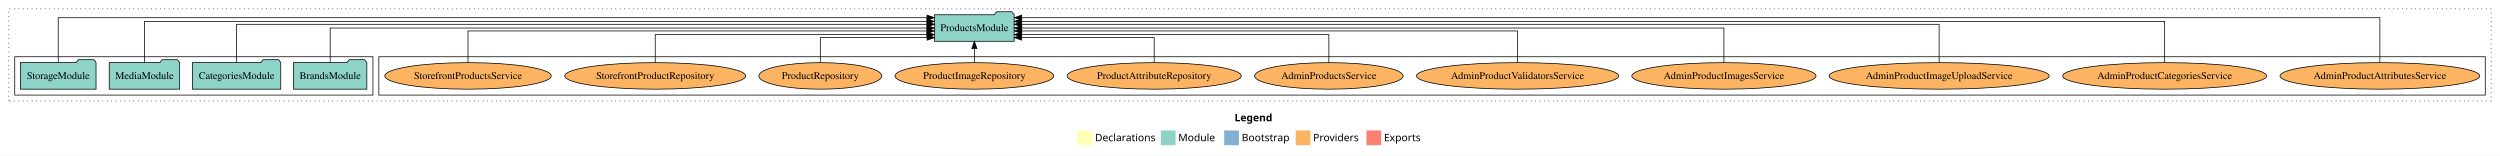
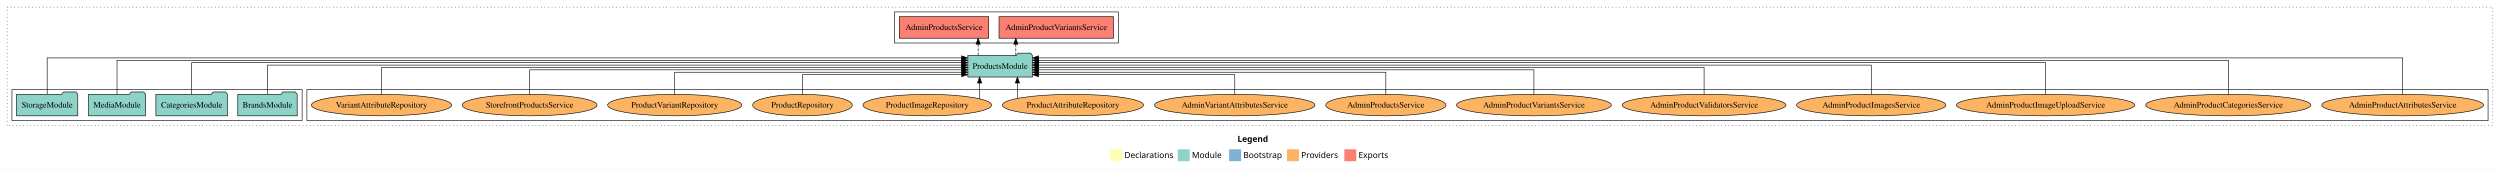
- <svg xmlns="http://www.w3.org/2000/svg" width="3392pt" height="211pt" viewBox="0.00 0.00 3392.00 211.00">
-   <g id="graph0" class="graph" transform="scale(1 1) rotate(0) translate(4 207)">
-     <polygon fill="white" stroke="transparent" points="-4,4 -4,-207 3388,-207 3388,4 -4,4" />
-     <text text-anchor="start" x="1671.01" y="-42.4" font-family="Times-12" font-weight="bold" font-size="14.00">Legend</text>
-     <polygon fill="#ffffb3" stroke="transparent" points="1458,-10 1458,-30 1478,-30 1478,-10 1458,-10" />
-     <text text-anchor="start" x="1481.63" y="-15.4" font-family="Times-12" font-size="14.00">  Declarations</text>
-     <polygon fill="#8dd3c7" stroke="transparent" points="1571,-10 1571,-30 1591,-30 1591,-10 1571,-10" />
-     <text text-anchor="start" x="1594.73" y="-15.4" font-family="Times-12" font-size="14.00">  Module</text>
-     <polygon fill="#80b1d3" stroke="transparent" points="1657,-10 1657,-30 1677,-30 1677,-10 1657,-10" />
-     <text text-anchor="start" x="1680.78" y="-15.4" font-family="Times-12" font-size="14.00">  Bootstrap</text>
-     <polygon fill="#fdb462" stroke="transparent" points="1754,-10 1754,-30 1774,-30 1774,-10 1754,-10" />
-     <text text-anchor="start" x="1777.67" y="-15.4" font-family="Times-12" font-size="14.00">  Providers</text>
-     <polygon fill="#fb8072" stroke="transparent" points="1850,-10 1850,-30 1870,-30 1870,-10 1850,-10" />
-     <text text-anchor="start" x="1873.73" y="-15.4" font-family="Times-12" font-size="14.00">  Exports</text>
+ <svg xmlns="http://www.w3.org/2000/svg" width="4187pt" height="284pt" viewBox="0.00 0.00 4187.00 284.00">
+   <g id="graph0" class="graph" transform="scale(1 1) rotate(0) translate(4 280)">
+     <polygon fill="white" stroke="transparent" points="-4,4 -4,-280 4183,-280 4183,4 -4,4" />
+     <text text-anchor="start" x="2068.51" y="-42.4" font-family="Times-12" font-weight="bold" font-size="14.00">Legend</text>
+     <polygon fill="#ffffb3" stroke="transparent" points="1855.5,-10 1855.5,-30 1875.5,-30 1875.5,-10 1855.5,-10" />
+     <text text-anchor="start" x="1879.13" y="-15.4" font-family="Times-12" font-size="14.00">  Declarations</text>
+     <polygon fill="#8dd3c7" stroke="transparent" points="1968.5,-10 1968.5,-30 1988.5,-30 1988.5,-10 1968.5,-10" />
+     <text text-anchor="start" x="1992.23" y="-15.4" font-family="Times-12" font-size="14.00">  Module</text>
+     <polygon fill="#80b1d3" stroke="transparent" points="2054.5,-10 2054.5,-30 2074.5,-30 2074.5,-10 2054.5,-10" />
+     <text text-anchor="start" x="2078.28" y="-15.4" font-family="Times-12" font-size="14.00">  Bootstrap</text>
+     <polygon fill="#fdb462" stroke="transparent" points="2151.5,-10 2151.5,-30 2171.5,-30 2171.5,-10 2151.5,-10" />
+     <text text-anchor="start" x="2175.17" y="-15.4" font-family="Times-12" font-size="14.00">  Providers</text>
+     <polygon fill="#fb8072" stroke="transparent" points="2247.5,-10 2247.5,-30 2267.5,-30 2267.5,-10 2247.5,-10" />
+     <text text-anchor="start" x="2271.23" y="-15.4" font-family="Times-12" font-size="14.00">  Exports</text>
    <g id="clust1" class="cluster">
-       <polygon fill="none" stroke="black" stroke-dasharray="1,5" points="8,-70 8,-195 3376,-195 3376,-70 8,-70" />
+       <polygon fill="none" stroke="black" stroke-dasharray="1,5" points="8,-70 8,-268 4171,-268 4171,-70 8,-70" />
+     </g>
+     <g id="clust4" class="cluster">
+       <polygon fill="none" stroke="black" points="1494,-208 1494,-260 1869,-260 1869,-208 1494,-208" />
    </g>
    <g id="clust6" class="cluster">
-       <polygon fill="none" stroke="black" points="510,-78 510,-130 3368,-130 3368,-78 510,-78" />
+       <polygon fill="none" stroke="black" points="510,-78 510,-130 4163,-130 4163,-78 510,-78" />
    </g>
    <g id="clust3" class="cluster">
      <polygon fill="none" stroke="black" points="16,-78 16,-130 502,-130 502,-78 16,-78" />
    </g>
    <g id="node1" class="node">
      <polygon fill="#8dd3c7" stroke="black" points="493.71,-122 490.71,-126 469.71,-126 466.71,-122 394.29,-122 394.29,-86 493.71,-86 493.71,-122" />
      <text text-anchor="middle" x="444" y="-99.8" font-family="Times,serif" font-size="14.00">BrandsModule</text>
    </g>
    <g id="node5" class="node">
-       <polygon fill="#8dd3c7" stroke="black" points="1372.04,-187 1369.04,-191 1348.04,-191 1345.04,-187 1263.96,-187 1263.96,-151 1372.04,-151 1372.04,-187" />
-       <text text-anchor="middle" x="1318" y="-164.8" font-family="Times,serif" font-size="14.00">ProductsModule</text>
+       <polygon fill="#8dd3c7" stroke="black" points="1725.04,-187 1722.04,-191 1701.04,-191 1698.04,-187 1616.96,-187 1616.96,-151 1725.04,-151 1725.04,-187" />
+       <text text-anchor="middle" x="1671" y="-164.8" font-family="Times,serif" font-size="14.00">ProductsModule</text>
    </g>
    <g id="edge1" class="edge">
-       <path fill="none" stroke="black" d="M444,-122.11C444,-141.34 444,-169 444,-169 444,-169 1253.66,-169 1253.66,-169" />
-       <polygon fill="black" stroke="black" points="1253.66,-172.5 1263.66,-169 1253.66,-165.5 1253.66,-172.5" />
+       <path fill="none" stroke="black" d="M444,-122.31C444,-142.15 444,-171 444,-171 444,-171 1606.69,-171 1606.69,-171" />
+       <polygon fill="black" stroke="black" points="1606.69,-174.5 1616.69,-171 1606.69,-167.5 1606.69,-174.5" />
    </g>
    <g id="node2" class="node">
      <polygon fill="#8dd3c7" stroke="black" points="376.92,-122 373.92,-126 352.92,-126 349.92,-122 257.08,-122 257.08,-86 376.92,-86 376.92,-122" />
      <text text-anchor="middle" x="317" y="-99.8" font-family="Times,serif" font-size="14.00">CategoriesModule</text>
    </g>
    <g id="edge2" class="edge">
-       <path fill="none" stroke="black" d="M317,-122.03C317,-142.77 317,-174 317,-174 317,-174 1253.83,-174 1253.83,-174" />
-       <polygon fill="black" stroke="black" points="1253.83,-177.5 1263.83,-174 1253.83,-170.5 1253.83,-177.5" />
+       <path fill="none" stroke="black" d="M317,-122.28C317,-143.32 317,-175 317,-175 317,-175 1606.67,-175 1606.67,-175" />
+       <polygon fill="black" stroke="black" points="1606.67,-178.5 1616.67,-175 1606.67,-171.5 1606.67,-178.5" />
    </g>
    <g id="node3" class="node">
      <polygon fill="#8dd3c7" stroke="black" points="239.81,-122 236.81,-126 215.81,-126 212.81,-122 144.19,-122 144.19,-86 239.81,-86 239.81,-122" />
      <text text-anchor="middle" x="192" y="-99.8" font-family="Times,serif" font-size="14.00">MediaModule</text>
    </g>
    <g id="edge3" class="edge">
-       <path fill="none" stroke="black" d="M192,-122.29C192,-144.21 192,-178 192,-178 192,-178 1253.69,-178 1253.69,-178" />
-       <polygon fill="black" stroke="black" points="1253.69,-181.5 1263.69,-178 1253.69,-174.5 1253.69,-181.5" />
+       <path fill="none" stroke="black" d="M192,-122.16C192,-144.35 192,-179 192,-179 192,-179 1606.61,-179 1606.61,-179" />
+       <polygon fill="black" stroke="black" points="1606.61,-182.5 1616.61,-179 1606.61,-175.5 1606.61,-182.5" />
    </g>
    <g id="node4" class="node">
      <polygon fill="#8dd3c7" stroke="black" points="126.31,-122 123.31,-126 102.31,-126 99.31,-122 23.69,-122 23.69,-86 126.31,-86 126.31,-122" />
      <text text-anchor="middle" x="75" y="-99.8" font-family="Times,serif" font-size="14.00">StorageModule</text>
    </g>
    <g id="edge4" class="edge">
-       <path fill="none" stroke="black" d="M75,-122.32C75,-145.66 75,-183 75,-183 75,-183 1253.79,-183 1253.79,-183" />
-       <polygon fill="black" stroke="black" points="1253.79,-186.5 1263.79,-183 1253.79,-179.5 1253.79,-186.5" />
+       <path fill="none" stroke="black" d="M75,-122.32C75,-145.66 75,-183 75,-183 75,-183 1606.52,-183 1606.52,-183" />
+       <polygon fill="black" stroke="black" points="1606.52,-186.5 1616.52,-183 1606.52,-179.5 1606.52,-186.5" />
    </g>
    <g id="node6" class="node">
-       <ellipse fill="#fdb462" stroke="black" cx="3225" cy="-104" rx="135.45" ry="18" />
-       <text text-anchor="middle" x="3225" y="-99.8" font-family="Times,serif" font-size="14.00">AdminProductAttributesService</text>
+       <polygon fill="#fb8072" stroke="black" points="1860.84,-252 1669.16,-252 1669.16,-216 1860.84,-216 1860.84,-252" />
+       <text text-anchor="middle" x="1765" y="-229.8" font-family="Times,serif" font-size="14.00">AdminProductVariantsService </text>
    </g>
    <g id="edge5" class="edge">
-       <path fill="none" stroke="black" d="M3225,-122.32C3225,-145.66 3225,-183 3225,-183 3225,-183 1382.25,-183 1382.25,-183" />
-       <polygon fill="black" stroke="black" points="1382.25,-179.5 1372.25,-183 1382.25,-186.5 1382.25,-179.5" />
+       <path fill="none" stroke="black" stroke-dasharray="5,2" d="M1697.3,-187.11C1697.3,-187.11 1697.3,-205.99 1697.3,-205.99" />
+       <polygon fill="black" stroke="black" points="1693.8,-205.99 1697.3,-215.99 1700.8,-205.99 1693.8,-205.99" />
    </g>
    <g id="node7" class="node">
-       <ellipse fill="#fdb462" stroke="black" cx="2933" cy="-104" rx="138.3" ry="18" />
-       <text text-anchor="middle" x="2933" y="-99.8" font-family="Times,serif" font-size="14.00">AdminProductCategoriesService</text>
+       <polygon fill="#fb8072" stroke="black" points="1651.86,-252 1502.14,-252 1502.14,-216 1651.86,-216 1651.86,-252" />
+       <text text-anchor="middle" x="1577" y="-229.8" font-family="Times,serif" font-size="14.00">AdminProductsService </text>
    </g>
    <g id="edge6" class="edge">
-       <path fill="none" stroke="black" d="M2933,-122.29C2933,-144.21 2933,-178 2933,-178 2933,-178 1382.2,-178 1382.2,-178" />
-       <polygon fill="black" stroke="black" points="1382.2,-174.5 1372.2,-178 1382.2,-181.5 1382.2,-174.5" />
+       <path fill="none" stroke="black" stroke-dasharray="5,2" d="M1634.2,-187.11C1634.2,-187.11 1634.2,-205.99 1634.2,-205.99" />
+       <polygon fill="black" stroke="black" points="1630.7,-205.99 1634.2,-215.99 1637.7,-205.99 1630.7,-205.99" />
    </g>
    <g id="node8" class="node">
-       <ellipse fill="#fdb462" stroke="black" cx="2627" cy="-104" rx="149.32" ry="18" />
-       <text text-anchor="middle" x="2627" y="-99.8" font-family="Times,serif" font-size="14.00">AdminProductImageUploadService</text>
+       <ellipse fill="#fdb462" stroke="black" cx="4020" cy="-104" rx="135.45" ry="18" />
+       <text text-anchor="middle" x="4020" y="-99.8" font-family="Times,serif" font-size="14.00">AdminProductAttributesService</text>
    </g>
    <g id="edge7" class="edge">
-       <path fill="none" stroke="black" d="M2627,-122.03C2627,-142.77 2627,-174 2627,-174 2627,-174 1382.17,-174 1382.17,-174" />
-       <polygon fill="black" stroke="black" points="1382.17,-170.5 1372.17,-174 1382.17,-177.5 1382.17,-170.5" />
+       <path fill="none" stroke="black" d="M4020,-122.32C4020,-145.66 4020,-183 4020,-183 4020,-183 1735.32,-183 1735.32,-183" />
+       <polygon fill="black" stroke="black" points="1735.32,-179.5 1725.32,-183 1735.32,-186.5 1735.32,-179.5" />
    </g>
    <g id="node9" class="node">
-       <ellipse fill="#fdb462" stroke="black" cx="2335" cy="-104" rx="124.98" ry="18" />
-       <text text-anchor="middle" x="2335" y="-99.8" font-family="Times,serif" font-size="14.00">AdminProductImagesService</text>
+       <ellipse fill="#fdb462" stroke="black" cx="3728" cy="-104" rx="138.3" ry="18" />
+       <text text-anchor="middle" x="3728" y="-99.8" font-family="Times,serif" font-size="14.00">AdminProductCategoriesService</text>
    </g>
    <g id="edge8" class="edge">
-       <path fill="none" stroke="black" d="M2335,-122.11C2335,-141.34 2335,-169 2335,-169 2335,-169 1382.32,-169 1382.32,-169" />
-       <polygon fill="black" stroke="black" points="1382.32,-165.5 1372.32,-169 1382.32,-172.5 1382.32,-165.5" />
+       <path fill="none" stroke="black" d="M3728,-122.16C3728,-144.35 3728,-179 3728,-179 3728,-179 1735.23,-179 1735.23,-179" />
+       <polygon fill="black" stroke="black" points="1735.23,-175.5 1725.23,-179 1735.23,-182.5 1735.23,-175.5" />
    </g>
    <g id="node10" class="node">
-       <ellipse fill="#fdb462" stroke="black" cx="2055" cy="-104" rx="137.16" ry="18" />
-       <text text-anchor="middle" x="2055" y="-99.8" font-family="Times,serif" font-size="14.00">AdminProductValidatorsService</text>
+       <ellipse fill="#fdb462" stroke="black" cx="3422" cy="-104" rx="149.32" ry="18" />
+       <text text-anchor="middle" x="3422" y="-99.8" font-family="Times,serif" font-size="14.00">AdminProductImageUploadService</text>
    </g>
    <g id="edge9" class="edge">
-       <path fill="none" stroke="black" d="M2055,-122.3C2055,-140.27 2055,-165 2055,-165 2055,-165 1382.19,-165 1382.19,-165" />
-       <polygon fill="black" stroke="black" points="1382.19,-161.5 1372.19,-165 1382.19,-168.5 1382.19,-161.5" />
+       <path fill="none" stroke="black" d="M3422,-122.28C3422,-143.32 3422,-175 3422,-175 3422,-175 1735.32,-175 1735.32,-175" />
+       <polygon fill="black" stroke="black" points="1735.32,-171.5 1725.32,-175 1735.32,-178.5 1735.32,-171.5" />
    </g>
    <g id="node11" class="node">
-       <ellipse fill="#fdb462" stroke="black" cx="1799" cy="-104" rx="100.72" ry="18" />
-       <text text-anchor="middle" x="1799" y="-99.8" font-family="Times,serif" font-size="14.00">AdminProductsService</text>
+       <ellipse fill="#fdb462" stroke="black" cx="3130" cy="-104" rx="124.98" ry="18" />
+       <text text-anchor="middle" x="3130" y="-99.8" font-family="Times,serif" font-size="14.00">AdminProductImagesService</text>
    </g>
    <g id="edge10" class="edge">
-       <path fill="none" stroke="black" d="M1799,-122.03C1799,-138.4 1799,-160 1799,-160 1799,-160 1382.24,-160 1382.24,-160" />
-       <polygon fill="black" stroke="black" points="1382.24,-156.5 1372.24,-160 1382.24,-163.5 1382.24,-156.5" />
+       <path fill="none" stroke="black" d="M3130,-122.31C3130,-142.15 3130,-171 3130,-171 3130,-171 1735.09,-171 1735.09,-171" />
+       <polygon fill="black" stroke="black" points="1735.09,-167.5 1725.09,-171 1735.09,-174.5 1735.09,-167.5" />
    </g>
    <g id="node12" class="node">
-       <ellipse fill="#fdb462" stroke="black" cx="1562" cy="-104" rx="118.14" ry="18" />
-       <text text-anchor="middle" x="1562" y="-99.8" font-family="Times,serif" font-size="14.00">ProductAttributeRepository</text>
+       <ellipse fill="#fdb462" stroke="black" cx="2850" cy="-104" rx="137.16" ry="18" />
+       <text text-anchor="middle" x="2850" y="-99.8" font-family="Times,serif" font-size="14.00">AdminProductValidatorsService</text>
    </g>
    <g id="edge11" class="edge">
-       <path fill="none" stroke="black" d="M1562,-122.19C1562,-137.18 1562,-156 1562,-156 1562,-156 1382.15,-156 1382.15,-156" />
-       <polygon fill="black" stroke="black" points="1382.15,-152.5 1372.15,-156 1382.15,-159.5 1382.15,-152.5" />
+       <path fill="none" stroke="black" d="M2850,-122.22C2850,-140.83 2850,-167 2850,-167 2850,-167 1735.11,-167 1735.11,-167" />
+       <polygon fill="black" stroke="black" points="1735.11,-163.5 1725.11,-167 1735.11,-170.5 1735.11,-163.5" />
    </g>
    <g id="node13" class="node">
-       <ellipse fill="#fdb462" stroke="black" cx="1318" cy="-104" rx="107.67" ry="18" />
-       <text text-anchor="middle" x="1318" y="-99.8" font-family="Times,serif" font-size="14.00">ProductImageRepository</text>
+       <ellipse fill="#fdb462" stroke="black" cx="2565" cy="-104" rx="129.63" ry="18" />
+       <text text-anchor="middle" x="2565" y="-99.8" font-family="Times,serif" font-size="14.00">AdminProductVariantsService</text>
    </g>
    <g id="edge12" class="edge">
-       <path fill="none" stroke="black" d="M1318,-122.11C1318,-122.11 1318,-140.99 1318,-140.99" />
-       <polygon fill="black" stroke="black" points="1314.5,-140.99 1318,-150.99 1321.5,-140.99 1314.5,-140.99" />
+       <path fill="none" stroke="black" d="M2565,-122.02C2565,-139.37 2565,-163 2565,-163 2565,-163 1735.24,-163 1735.24,-163" />
+       <polygon fill="black" stroke="black" points="1735.24,-159.5 1725.24,-163 1735.24,-166.5 1735.24,-159.5" />
    </g>
    <g id="node14" class="node">
-       <ellipse fill="#fdb462" stroke="black" cx="1109" cy="-104" rx="83.41" ry="18" />
-       <text text-anchor="middle" x="1109" y="-99.8" font-family="Times,serif" font-size="14.00">ProductRepository</text>
+       <ellipse fill="#fdb462" stroke="black" cx="2317" cy="-104" rx="100.72" ry="18" />
+       <text text-anchor="middle" x="2317" y="-99.8" font-family="Times,serif" font-size="14.00">AdminProductsService</text>
    </g>
    <g id="edge13" class="edge">
-       <path fill="none" stroke="black" d="M1109,-122.19C1109,-137.18 1109,-156 1109,-156 1109,-156 1253.91,-156 1253.91,-156" />
-       <polygon fill="black" stroke="black" points="1253.91,-159.5 1263.91,-156 1253.91,-152.5 1253.91,-159.5" />
+       <path fill="none" stroke="black" d="M2317,-122.01C2317,-138.05 2317,-159 2317,-159 2317,-159 1735.24,-159 1735.24,-159" />
+       <polygon fill="black" stroke="black" points="1735.24,-155.5 1725.24,-159 1735.24,-162.5 1735.24,-155.5" />
    </g>
    <g id="node15" class="node">
-       <ellipse fill="#fdb462" stroke="black" cx="885" cy="-104" rx="122.71" ry="18" />
-       <text text-anchor="middle" x="885" y="-99.8" font-family="Times,serif" font-size="14.00">StorefrontProductRepository</text>
+       <ellipse fill="#fdb462" stroke="black" cx="2064" cy="-104" rx="134.28" ry="18" />
+       <text text-anchor="middle" x="2064" y="-99.8" font-family="Times,serif" font-size="14.00">AdminVariantAttributesService</text>
    </g>
    <g id="edge14" class="edge">
-       <path fill="none" stroke="black" d="M885,-122.03C885,-138.4 885,-160 885,-160 885,-160 1253.6,-160 1253.6,-160" />
-       <polygon fill="black" stroke="black" points="1253.6,-163.5 1263.6,-160 1253.6,-156.5 1253.6,-163.5" />
+       <path fill="none" stroke="black" d="M2064,-122.12C2064,-136.78 2064,-155 2064,-155 2064,-155 1735.23,-155 1735.23,-155" />
+       <polygon fill="black" stroke="black" points="1735.23,-151.5 1725.23,-155 1735.23,-158.5 1735.23,-151.5" />
    </g>
    <g id="node16" class="node">
-       <ellipse fill="#fdb462" stroke="black" cx="631" cy="-104" rx="112.88" ry="18" />
-       <text text-anchor="middle" x="631" y="-99.8" font-family="Times,serif" font-size="14.00">StorefrontProductsService</text>
+       <ellipse fill="#fdb462" stroke="black" cx="1793" cy="-104" rx="118.14" ry="18" />
+       <text text-anchor="middle" x="1793" y="-99.8" font-family="Times,serif" font-size="14.00">ProductAttributeRepository</text>
    </g>
    <g id="edge15" class="edge">
-       <path fill="none" stroke="black" d="M631,-122.3C631,-140.27 631,-165 631,-165 631,-165 1253.81,-165 1253.81,-165" />
-       <polygon fill="black" stroke="black" points="1253.81,-168.5 1263.81,-165 1253.81,-161.5 1253.81,-168.5" />
+       <path fill="none" stroke="black" d="M1699.98,-115.32C1699.98,-115.32 1699.98,-140.94 1699.98,-140.94" />
+       <polygon fill="black" stroke="black" points="1696.48,-140.94 1699.98,-150.94 1703.48,-140.94 1696.48,-140.94" />
+     </g>
+     <g id="node17" class="node">
+       <ellipse fill="#fdb462" stroke="black" cx="1549" cy="-104" rx="107.67" ry="18" />
+       <text text-anchor="middle" x="1549" y="-99.8" font-family="Times,serif" font-size="14.00">ProductImageRepository</text>
+     </g>
+     <g id="edge16" class="edge">
+       <path fill="none" stroke="black" d="M1636.66,-114.44C1636.66,-114.44 1636.66,-140.97 1636.66,-140.97" />
+       <polygon fill="black" stroke="black" points="1633.16,-140.97 1636.66,-150.97 1640.16,-140.97 1633.16,-140.97" />
+     </g>
+     <g id="node18" class="node">
+       <ellipse fill="#fdb462" stroke="black" cx="1340" cy="-104" rx="83.41" ry="18" />
+       <text text-anchor="middle" x="1340" y="-99.8" font-family="Times,serif" font-size="14.00">ProductRepository</text>
+     </g>
+     <g id="edge17" class="edge">
+       <path fill="none" stroke="black" d="M1340,-122.12C1340,-136.78 1340,-155 1340,-155 1340,-155 1606.71,-155 1606.71,-155" />
+       <polygon fill="black" stroke="black" points="1606.71,-158.5 1616.71,-155 1606.71,-151.5 1606.71,-158.5" />
+     </g>
+     <g id="node19" class="node">
+       <ellipse fill="#fdb462" stroke="black" cx="1126" cy="-104" rx="112.32" ry="18" />
+       <text text-anchor="middle" x="1126" y="-99.8" font-family="Times,serif" font-size="14.00">ProductVariantRepository</text>
+     </g>
+     <g id="edge18" class="edge">
+       <path fill="none" stroke="black" d="M1126,-122.01C1126,-138.05 1126,-159 1126,-159 1126,-159 1606.75,-159 1606.75,-159" />
+       <polygon fill="black" stroke="black" points="1606.75,-162.5 1616.75,-159 1606.75,-155.5 1606.75,-162.5" />
+     </g>
+     <g id="node20" class="node">
+       <ellipse fill="#fdb462" stroke="black" cx="883" cy="-104" rx="112.88" ry="18" />
+       <text text-anchor="middle" x="883" y="-99.8" font-family="Times,serif" font-size="14.00">StorefrontProductsService</text>
+     </g>
+     <g id="edge19" class="edge">
+       <path fill="none" stroke="black" d="M883,-122.02C883,-139.37 883,-163 883,-163 883,-163 1606.84,-163 1606.84,-163" />
+       <polygon fill="black" stroke="black" points="1606.84,-166.5 1616.84,-163 1606.84,-159.5 1606.84,-166.5" />
+     </g>
+     <g id="node21" class="node">
+       <ellipse fill="#fdb462" stroke="black" cx="635" cy="-104" rx="117.47" ry="18" />
+       <text text-anchor="middle" x="635" y="-99.8" font-family="Times,serif" font-size="14.00">VariantAttributeRepository</text>
+     </g>
+     <g id="edge20" class="edge">
+       <path fill="none" stroke="black" d="M635,-122.22C635,-140.83 635,-167 635,-167 635,-167 1606.76,-167 1606.76,-167" />
+       <polygon fill="black" stroke="black" points="1606.76,-170.5 1616.76,-167 1606.76,-163.5 1606.76,-170.5" />
    </g>
  </g>
</svg>
